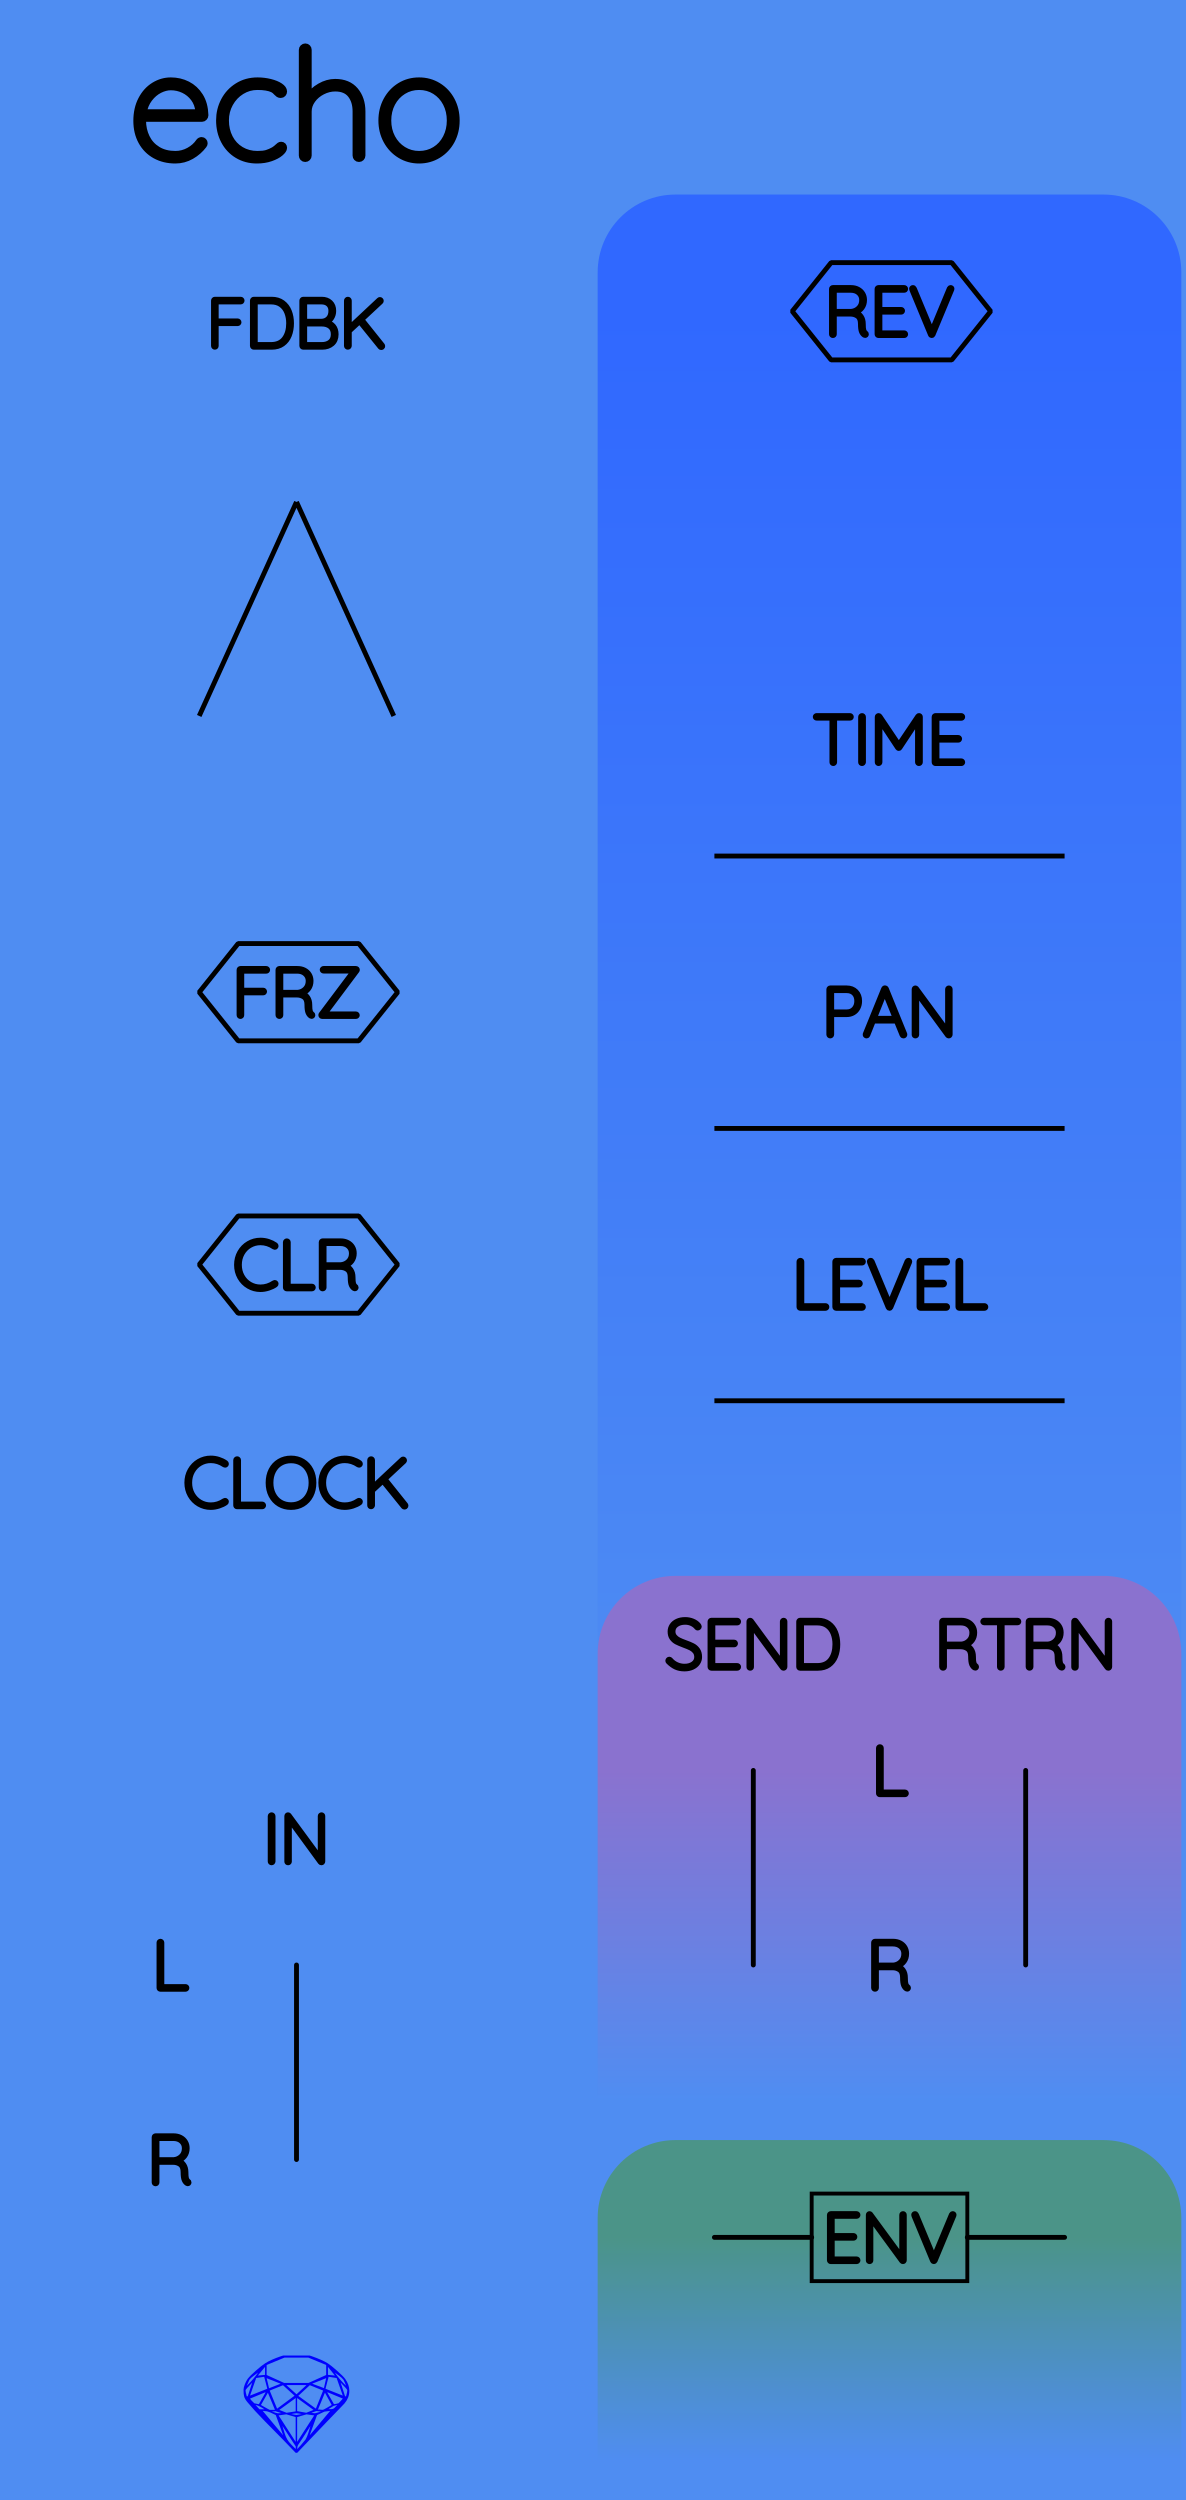
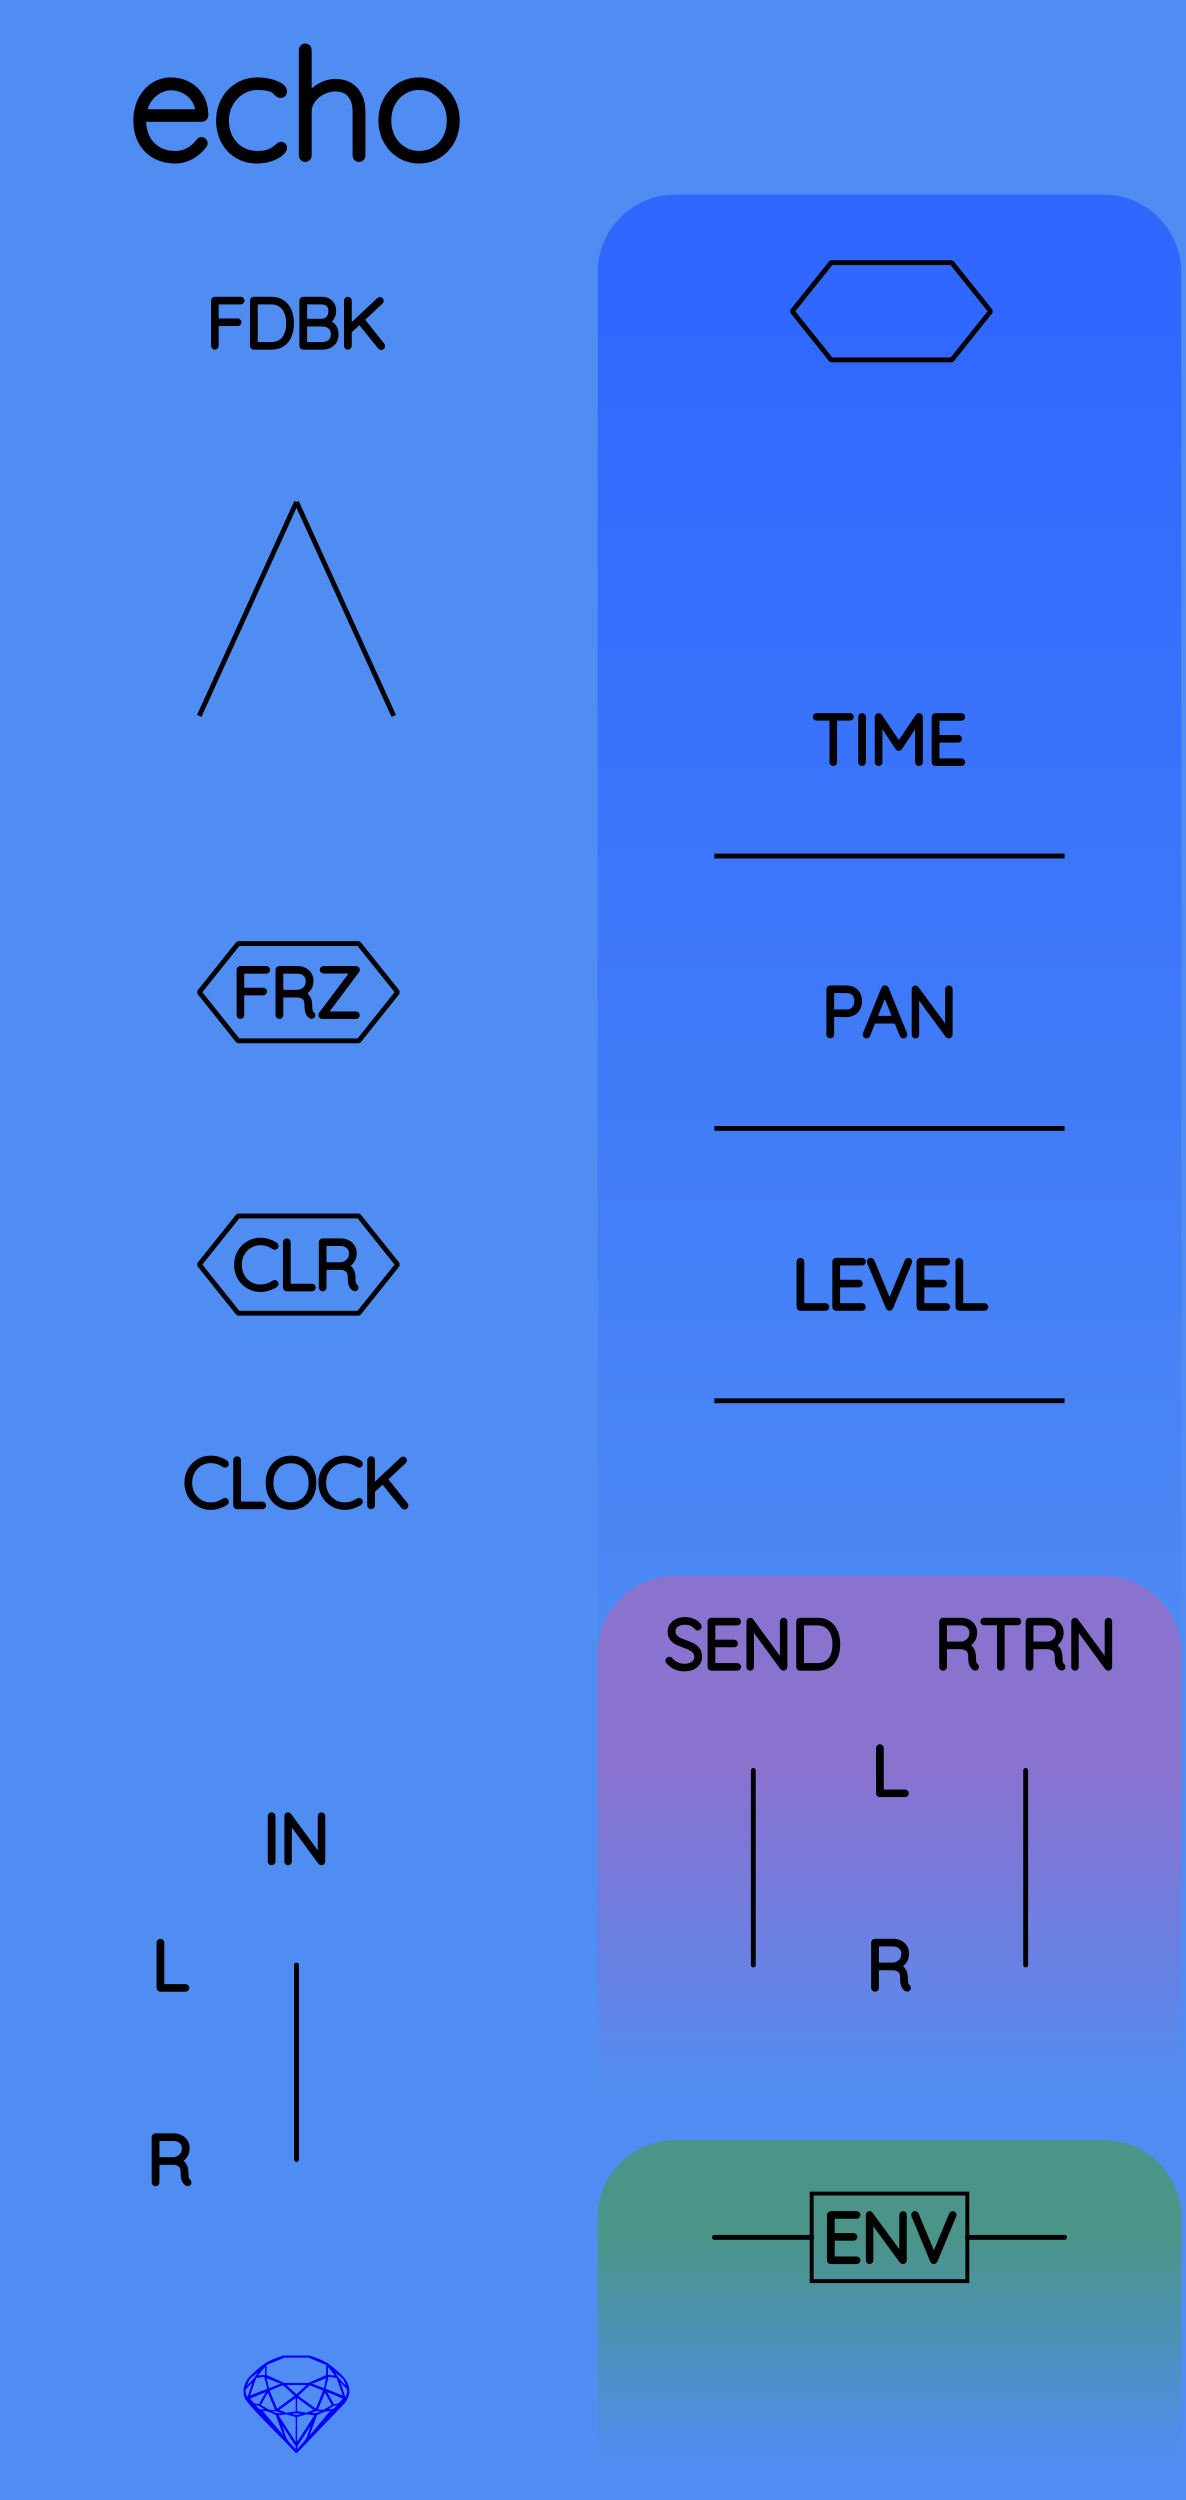
<svg xmlns="http://www.w3.org/2000/svg" width="60.96mm" height="128.50mm" viewBox="0 0 60.96 128.50">
  <g id="PanelLayer">
    <defs>
      <linearGradient id="gradient_controls" x1="0" y1="16" x2="0" y2="91" gradientUnits="userSpaceOnUse">
        <stop style="stop-color:#3068ff;stop-opacity:1;" offset="0" />
        <stop style="stop-color:#4f8df2;stop-opacity:1;" offset="1" />
      </linearGradient>
      <linearGradient id="gradient_send_return" x1="0" y1="91" x2="0" y2="108" gradientUnits="userSpaceOnUse">
        <stop style="stop-color:#8a72cf;stop-opacity:1;" offset="0" />
        <stop style="stop-color:#4f8df2;stop-opacity:1;" offset="1" />
      </linearGradient>
      <linearGradient id="gradient_env" x1="0" y1="115" x2="0" y2="126.5" gradientUnits="userSpaceOnUse">
        <stop style="stop-color:#4b9488;stop-opacity:1;" offset="0" />
        <stop style="stop-color:#4f8df2;stop-opacity:1;" offset="1" />
      </linearGradient>
    </defs>
    <rect id="border_rect" width="60.96" height="128.5" x="0" y="0" style="display:inline;fill:#4f8df2;fill-opacity:1;stroke:none;" />
    <path id="controls_art" d="M 30.72,91.00 L 30.72,14.00 A 4 4 0 0 1 34.72 10 L 56.72,10.00 A 4 4 0 0 1 60.72 14 L 60.72,10.00 L 60.72,91.00 z" style="fill:url(#gradient_controls);fill-opacity:1;stroke-width:0;" />
    <path id="send_return_art" d="M 30.72,108.00 L 30.72,85.00 A 4 4 0 0 1 34.72 81 L 56.72,81.00 A 4 4 0 0 1 60.72 85 L 60.72,81.00 L 60.72,108.00 z" style="fill:url(#gradient_send_return);fill-opacity:1;stroke-width:0;" />
    <path id="env_art" d="M 30.72,126.50 L 30.72,114.00 A 4 4 0 0 1 34.72 110 L 56.72,110.00 A 4 4 0 0 1 60.72 114 L 60.72,110.00 L 60.72,126.50 z" style="fill:url(#gradient_env);fill-opacity:1;stroke-width:0;" />
    <path id="model_name" d="M10.498 7.36Q10.498 7.414 10.467 7.453Q10.211 7.794 9.831 8.012Q9.45 8.229 9.016 8.229Q8.434 8.229 7.983 7.981Q7.533 7.732 7.281 7.274Q7.029 6.816 7.029 6.211Q7.029 5.59 7.273 5.121Q7.518 4.651 7.921 4.403Q8.325 4.154 8.783 4.154Q9.241 4.154 9.633 4.352Q10.024 4.55 10.273 4.946Q10.521 5.342 10.537 5.924Q10.537 5.986 10.49 6.036Q10.444 6.087 10.382 6.087H7.331V6.188Q7.331 6.669 7.525 7.069Q7.719 7.468 8.1 7.701Q8.48 7.934 9.016 7.934Q9.388 7.934 9.718 7.752Q10.048 7.569 10.234 7.29Q10.288 7.22 10.366 7.22Q10.42 7.22 10.459 7.263Q10.498 7.305 10.498 7.36ZM7.362 5.792H10.219V5.722Q10.18 5.326 9.966 5.043Q9.753 4.76 9.439 4.612Q9.124 4.465 8.783 4.465Q8.496 4.465 8.197 4.616Q7.898 4.767 7.669 5.066Q7.44 5.365 7.362 5.792ZM14.58 4.705Q14.58 4.767 14.538 4.814Q14.495 4.861 14.433 4.861Q14.363 4.861 14.328 4.837Q14.293 4.814 14.231 4.752Q14.13 4.635 14.021 4.581Q13.742 4.449 13.23 4.449Q12.787 4.449 12.411 4.682Q12.035 4.915 11.813 5.315Q11.592 5.714 11.592 6.188Q11.592 6.684 11.798 7.084Q12.004 7.484 12.38 7.709Q12.756 7.934 13.23 7.934Q13.54 7.934 13.719 7.88Q13.897 7.825 14.076 7.724Q14.2 7.647 14.293 7.554Q14.332 7.515 14.371 7.488Q14.41 7.461 14.448 7.461Q14.511 7.461 14.545 7.499Q14.58 7.538 14.58 7.6Q14.58 7.709 14.402 7.86Q14.223 8.012 13.909 8.12Q13.595 8.229 13.207 8.229Q12.648 8.229 12.209 7.965Q11.771 7.701 11.526 7.235Q11.282 6.77 11.282 6.188Q11.282 5.644 11.526 5.179Q11.771 4.713 12.217 4.434Q12.663 4.154 13.238 4.154Q13.571 4.154 13.886 4.232Q14.2 4.31 14.39 4.438Q14.58 4.566 14.58 4.705ZM18.608 5.73V7.996Q18.608 8.058 18.562 8.105Q18.515 8.151 18.453 8.151Q18.383 8.151 18.341 8.105Q18.298 8.058 18.298 7.996V5.73Q18.298 5.194 18.034 4.861Q17.77 4.527 17.227 4.527Q16.893 4.527 16.571 4.69Q16.249 4.853 16.047 5.132Q15.845 5.412 15.845 5.73V7.996Q15.845 8.058 15.799 8.105Q15.752 8.151 15.69 8.151Q15.62 8.151 15.578 8.105Q15.535 8.058 15.535 7.996V2.563Q15.535 2.501 15.582 2.455Q15.628 2.408 15.69 2.408Q15.76 2.408 15.803 2.455Q15.845 2.501 15.845 2.563V5.016Q16.063 4.674 16.447 4.453Q16.831 4.232 17.227 4.232Q17.894 4.232 18.251 4.655Q18.608 5.078 18.608 5.73ZM21.542 8.229Q21.006 8.229 20.568 7.961Q20.13 7.693 19.877 7.228Q19.625 6.762 19.625 6.195Q19.625 5.621 19.877 5.155Q20.13 4.69 20.564 4.422Q20.999 4.154 21.542 4.154Q22.078 4.154 22.516 4.422Q22.954 4.69 23.203 5.155Q23.451 5.621 23.451 6.195Q23.451 6.77 23.203 7.232Q22.954 7.693 22.516 7.961Q22.078 8.229 21.542 8.229ZM21.542 4.449Q21.092 4.449 20.723 4.678Q20.355 4.907 20.145 5.303Q19.936 5.699 19.936 6.195Q19.936 6.684 20.145 7.08Q20.355 7.476 20.723 7.705Q21.092 7.934 21.542 7.934Q22 7.934 22.365 7.709Q22.73 7.484 22.935 7.084Q23.141 6.684 23.141 6.195Q23.141 5.699 22.935 5.303Q22.73 4.907 22.365 4.678Q22 4.449 21.542 4.449Z" style="display:inline;stroke:#000000;stroke-width:0.35;stroke-linecap:round;stroke-linejoin:bevel" />
    <path id="sapphire_gemstone" d="m 17.955,122.900 q 0,0.342 -0.243,0.631 -0.044,0.052 -0.204,0.215 -0.187,0.19 -0.785,0.813 l -1.444,1.513 q -0.019,0.003 -0.044,0.003 -0.028,0 -0.041,-0.003 -0.083,-0.083 -0.648,-0.675 -0.469,-0.474 -0.934,-0.948 -0.557,-0.568 -0.898,-0.981 -0.132,-0.16 -0.168,-0.298 -0.028,-0.102 -0.028,-0.342 0,-0.11 0.072,-0.289 0.066,-0.165 0.141,-0.265 0.119,-0.157 0.422,-0.424 0.284,-0.251 0.474,-0.375 0.273,-0.179 0.819,-0.367 0.096,-0.033 0.11,-0.033 h 1.361 q 0.011,0 0.105,0.033 0.568,0.201 0.824,0.367 0.165,0.105 0.474,0.378 0.322,0.284 0.422,0.422 0.215,0.295 0.215,0.626 z m -0.168,-0.273 q -0.033,-0.107 -0.135,-0.309 -0.072,-0.094 -0.209,-0.198 -0.119,-0.085 -0.234,-0.171 0.245,0.364 0.579,0.678 z m -0.573,-0.524 -0.358,-0.446 v 0.411 z m 0.637,0.758 q 0,-0.052 -0.342,-0.394 l 0.229,0.703 h 0.05 q 0.063,-0.218 0.063,-0.309 z m -0.232,0.273 -0.317,-0.904 -0.411,-0.063 -0.16,0.615 z m 0.003,0.154 -0.772,-0.32 h -0.03 l 0.345,0.606 q 0.08,-0.003 0.234,-0.047 0.025,-0.014 0.223,-0.24 z m -0.857,-1.05 -0.719,0.284 0.604,0.226 z m 0,-0.163 v -0.515 l -0.918,-0.38 h -1.224 l -0.918,0.38 v 0.515 l 0.898,0.408 h 1.254 z m 0.573,1.538 q -0.069,0.011 -0.198,0.052 -0.085,0.055 -0.259,0.163 0.019,0 0.063,0.003 0.041,0 0.063,0 0.119,0 0.19,-0.069 0.072,-0.072 0.141,-0.149 z m -0.289,0.003 -0.347,-0.631 -0.364,0.879 q 0.025,-0.017 0.066,-0.017 0.03,0 0.085,0.011 0.058,0.008 0.088,0.008 0.05,0 0.229,-0.107 0.229,-0.138 0.243,-0.143 z m -0.441,-0.741 -0.684,-0.276 -0.593,0.548 0.904,0.656 z m -0.854,-0.284 h -1.036 l 0.524,0.474 z m 0.75,1.367 q -0.229,-0.03 -0.229,-0.03 -0.036,0 -0.273,0.094 l 0.19,0.019 q 0.011,0 0.311,-0.083 z m -0.389,-0.088 -0.843,-0.612 v 0.675 l 0.471,0.083 z m 0.854,0.05 q -0.099,0.006 -0.295,0.039 -0.011,0.003 -0.378,0.176 -0.13,0.347 -0.38,1.042 z m -2.544,-1.397 -0.719,-0.284 0.124,0.518 z m -0.802,-0.455 v -0.411 l -0.367,0.446 z m 1.516,1.072 -0.593,-0.54 -0.684,0.276 0.38,0.929 z m 0.369,0.943 q -0.033,-0.003 -0.135,-0.025 -0.085,-0.017 -0.138,-0.017 -0.052,0 -0.138,0.017 -0.102,0.022 -0.135,0.025 0.265,0.047 0.273,0.047 0.008,0 0.273,-0.047 z m -0.309,-0.138 v -0.686 l -0.843,0.612 0.372,0.146 z m 0.951,0.207 -0.397,-0.055 -0.48,0.141 v 1.276 z m -2.888,-2.202 q -0.119,0.085 -0.234,0.174 -0.146,0.107 -0.209,0.196 -0.044,0.105 -0.135,0.314 0.369,-0.364 0.579,-0.684 z m 0.477,0.832 -0.16,-0.615 -0.411,0.063 -0.317,0.904 z m 0.394,1.083 -0.364,-0.879 -0.356,0.631 q 0.435,0.251 0.452,0.251 0.091,0 0.267,-0.003 z m 1.822,0.83 q -0.132,0.212 -0.405,0.634 -0.077,0.107 -0.22,0.328 -0.058,0.105 -0.055,0.226 0.16,-0.152 0.433,-0.496 0.077,-0.13 0.141,-0.339 0.055,-0.176 0.107,-0.353 z m -1.494,-0.661 -0.27,-0.088 -0.008,-0.011 q -0.025,0 -0.107,0.011 -0.066,0.006 -0.107,0.006 0.273,0.091 0.311,0.091 0.025,0 0.182,-0.008 z m -0.81,-1.064 h -0.03 l -0.772,0.32 q 0.066,0.097 0.223,0.24 0.077,0.014 0.234,0.047 z m -0.689,-0.502 q -0.342,0.347 -0.342,0.394 0,0.08 0.063,0.309 h 0.05 z m 2.235,3.045 v -1.276 l -0.48,-0.141 -0.397,0.055 z m -1.607,-1.676 q -0.256,-0.182 -0.458,-0.223 0.066,0.077 0.204,0.223 z m 1.61,2.045 v -0.138 l -0.684,-1.05 q 0.052,0.176 0.107,0.353 0.063,0.209 0.141,0.339 0.069,0.119 0.204,0.259 0.116,0.119 0.232,0.237 z m -0.645,-0.706 q -0.116,-0.328 -0.38,-1.042 -0.135,-0.066 -0.273,-0.13 -0.16,-0.072 -0.289,-0.072 -0.052,0 -0.11,-0.014 z" style="stroke-width:0;fill:#0000ff;stroke:#2e2114;stroke-linecap:square;stroke-opacity:1" />
    <path d="M9.608 102.178Q9.608 102.21 9.587 102.229Q9.566 102.249 9.537 102.249H8.243Q8.211 102.249 8.191 102.228Q8.172 102.207 8.172 102.178V99.85Q8.172 99.822 8.193 99.801Q8.214 99.779 8.246 99.779Q8.278 99.779 8.299 99.801Q8.32 99.822 8.32 99.85V102.108H9.537Q9.566 102.108 9.587 102.129Q9.608 102.15 9.608 102.178Z" style="stroke:#000000;stroke-width:0.25;stroke-linecap:round;stroke-linejoin:bevel" />
    <path d="M9.717 112.175Q9.717 112.207 9.698 112.226Q9.678 112.245 9.65 112.245Q9.629 112.245 9.618 112.238Q9.523 112.185 9.467 112.06Q9.41 111.935 9.41 111.649Q9.41 111.36 9.255 111.252Q9.1 111.145 8.895 111.145H8.07V112.178Q8.07 112.207 8.049 112.228Q8.027 112.249 7.996 112.249Q7.964 112.249 7.943 112.228Q7.922 112.207 7.922 112.178V109.85Q7.922 109.822 7.943 109.801Q7.964 109.779 7.992 109.779H8.923Q9.128 109.779 9.287 109.862Q9.446 109.945 9.534 110.09Q9.622 110.234 9.622 110.418Q9.622 110.654 9.497 110.824Q9.371 110.993 9.17 111.053Q9.34 111.106 9.449 111.263Q9.558 111.42 9.558 111.649Q9.558 111.885 9.588 111.979Q9.618 112.072 9.678 112.111Q9.717 112.136 9.717 112.175ZM8.941 111.004Q9.163 110.982 9.319 110.827Q9.474 110.672 9.474 110.421Q9.474 110.203 9.319 110.062Q9.163 109.921 8.906 109.921H8.07V111.004Z" style="stroke:#000000;stroke-width:0.25;stroke-linecap:round;stroke-linejoin:bevel" />
    <path d="M 15.24,101.00 L 15.24,111.00 " style="stroke:#000000;stroke-width:0.25;stroke-linecap:round;stroke-linejoin:bevel;stroke-dasharray:none" fill="none" />
    <path d="M13.961 95.749Q13.926 95.749 13.906 95.728Q13.887 95.707 13.887 95.675V93.353Q13.887 93.322 13.908 93.301Q13.929 93.279 13.961 93.279Q13.993 93.279 14.014 93.301Q14.035 93.322 14.035 93.353V95.675Q14.032 95.707 14.011 95.728Q13.989 95.749 13.961 95.749ZM16.593 93.346V95.671Q16.593 95.71 16.572 95.729Q16.551 95.749 16.519 95.749Q16.483 95.749 16.462 95.721L14.875 93.551V95.689Q14.875 95.714 14.855 95.731Q14.836 95.749 14.808 95.749Q14.776 95.749 14.758 95.731Q14.741 95.714 14.741 95.689V93.35Q14.741 93.315 14.76 93.297Q14.78 93.279 14.804 93.279Q14.836 93.279 14.857 93.304L16.459 95.488V93.346Q16.459 93.318 16.478 93.299Q16.498 93.279 16.526 93.279Q16.558 93.279 16.575 93.299Q16.593 93.318 16.593 93.346Z" style="stroke:#000000;stroke-width:0.25;stroke-linecap:round;stroke-linejoin:bevel" />
    <path d="M 38.72,91.00 L 38.72,101.00 " style="stroke:#000000;stroke-width:0.25;stroke-linecap:round;stroke-linejoin:bevel;stroke-dasharray:none" fill="none" />
    <path d="M34.346 85.414Q34.324 85.392 34.324 85.361Q34.324 85.333 34.349 85.306Q34.374 85.28 34.402 85.28Q34.434 85.28 34.462 85.311Q34.6 85.474 34.788 85.558Q34.977 85.643 35.185 85.643Q35.457 85.643 35.633 85.513Q35.81 85.382 35.81 85.167Q35.806 84.997 35.718 84.888Q35.63 84.779 35.501 84.713Q35.372 84.648 35.15 84.567Q34.907 84.475 34.771 84.405Q34.635 84.334 34.538 84.204Q34.441 84.073 34.441 83.862Q34.441 83.689 34.536 83.547Q34.631 83.406 34.808 83.325Q34.984 83.244 35.217 83.244Q35.425 83.244 35.612 83.32Q35.799 83.396 35.908 83.533Q35.944 83.583 35.944 83.608Q35.944 83.636 35.917 83.659Q35.891 83.682 35.859 83.682Q35.831 83.682 35.813 83.66Q35.714 83.533 35.559 83.459Q35.404 83.385 35.217 83.385Q34.949 83.385 34.771 83.512Q34.593 83.639 34.593 83.858Q34.593 84.01 34.679 84.115Q34.765 84.221 34.896 84.287Q35.026 84.352 35.22 84.422Q35.467 84.511 35.612 84.585Q35.757 84.659 35.859 84.8Q35.961 84.941 35.961 85.174Q35.961 85.336 35.866 85.477Q35.771 85.618 35.593 85.701Q35.414 85.784 35.185 85.784Q34.924 85.784 34.73 85.694Q34.536 85.604 34.346 85.414ZM37.965 85.678Q37.965 85.71 37.944 85.729Q37.923 85.749 37.895 85.749H36.565Q36.536 85.749 36.515 85.728Q36.494 85.707 36.494 85.678V83.35Q36.494 83.322 36.515 83.301Q36.536 83.279 36.565 83.279H37.895Q37.923 83.279 37.944 83.301Q37.965 83.322 37.965 83.35Q37.965 83.382 37.944 83.401Q37.923 83.421 37.895 83.421H36.642V84.405H37.736Q37.764 84.405 37.785 84.426Q37.806 84.447 37.806 84.475Q37.806 84.507 37.785 84.526Q37.764 84.546 37.736 84.546H36.642V85.608H37.895Q37.923 85.608 37.944 85.629Q37.965 85.65 37.965 85.678ZM40.346 83.346V85.671Q40.346 85.71 40.325 85.729Q40.304 85.749 40.272 85.749Q40.237 85.749 40.216 85.721L38.628 83.551V85.689Q38.628 85.714 38.609 85.731Q38.59 85.749 38.561 85.749Q38.529 85.749 38.512 85.731Q38.494 85.714 38.494 85.689V83.35Q38.494 83.315 38.514 83.297Q38.533 83.279 38.558 83.279Q38.59 83.279 38.611 83.304L40.212 85.488V83.346Q40.212 83.318 40.232 83.299Q40.251 83.279 40.279 83.279Q40.311 83.279 40.329 83.299Q40.346 83.318 40.346 83.346ZM43.063 84.514Q43.063 84.863 42.952 85.142Q42.84 85.421 42.611 85.585Q42.382 85.749 42.04 85.749H41.122Q41.094 85.749 41.073 85.728Q41.052 85.707 41.052 85.678V83.35Q41.052 83.322 41.073 83.301Q41.094 83.279 41.122 83.279H42.04Q42.378 83.279 42.609 83.449Q42.84 83.618 42.952 83.898Q43.063 84.179 43.063 84.514ZM42.914 84.514Q42.914 84.214 42.818 83.966Q42.721 83.717 42.518 83.569Q42.315 83.421 42.004 83.421H41.2V85.608H42.004Q42.463 85.608 42.689 85.306Q42.914 85.004 42.914 84.514Z" style="stroke:#000000;stroke-width:0.25;stroke-linecap:round;stroke-linejoin:bevel" />
    <path d="M 52.72,91.00 L 52.72,101.00 " style="stroke:#000000;stroke-width:0.25;stroke-linecap:round;stroke-linejoin:bevel;stroke-dasharray:none" fill="none" />
    <path d="M50.196 85.675Q50.196 85.707 50.176 85.726Q50.157 85.745 50.129 85.745Q50.108 85.745 50.097 85.738Q50.002 85.685 49.945 85.56Q49.889 85.435 49.889 85.149Q49.889 84.86 49.734 84.752Q49.578 84.645 49.374 84.645H48.548V85.678Q48.548 85.707 48.527 85.728Q48.506 85.749 48.474 85.749Q48.443 85.749 48.421 85.728Q48.4 85.707 48.4 85.678V83.35Q48.4 83.322 48.421 83.301Q48.443 83.279 48.471 83.279H49.402Q49.607 83.279 49.766 83.362Q49.924 83.445 50.012 83.59Q50.101 83.734 50.101 83.918Q50.101 84.154 49.975 84.324Q49.85 84.493 49.649 84.553Q49.818 84.606 49.928 84.763Q50.037 84.92 50.037 85.149Q50.037 85.385 50.067 85.479Q50.097 85.572 50.157 85.611Q50.196 85.636 50.196 85.675ZM49.42 84.504Q49.642 84.482 49.797 84.327Q49.953 84.172 49.953 83.921Q49.953 83.703 49.797 83.562Q49.642 83.421 49.385 83.421H48.548V84.504ZM52.369 83.346Q52.369 83.378 52.35 83.396Q52.33 83.413 52.298 83.413H51.512V85.678Q51.512 85.707 51.491 85.728Q51.469 85.749 51.441 85.749Q51.409 85.749 51.39 85.728Q51.371 85.707 51.371 85.678V83.413H50.584Q50.556 83.413 50.535 83.394Q50.513 83.375 50.513 83.346Q50.513 83.318 50.535 83.299Q50.556 83.279 50.584 83.279H52.298Q52.327 83.279 52.348 83.299Q52.369 83.318 52.369 83.346ZM54.641 85.675Q54.641 85.707 54.621 85.726Q54.602 85.745 54.574 85.745Q54.553 85.745 54.542 85.738Q54.447 85.685 54.39 85.56Q54.334 85.435 54.334 85.149Q54.334 84.86 54.179 84.752Q54.023 84.645 53.819 84.645H52.993V85.678Q52.993 85.707 52.972 85.728Q52.951 85.749 52.919 85.749Q52.888 85.749 52.866 85.728Q52.845 85.707 52.845 85.678V83.35Q52.845 83.322 52.866 83.301Q52.888 83.279 52.916 83.279H53.847Q54.052 83.279 54.211 83.362Q54.369 83.445 54.457 83.59Q54.546 83.734 54.546 83.918Q54.546 84.154 54.42 84.324Q54.295 84.493 54.094 84.553Q54.263 84.606 54.373 84.763Q54.482 84.92 54.482 85.149Q54.482 85.385 54.512 85.479Q54.542 85.572 54.602 85.611Q54.641 85.636 54.641 85.675ZM53.865 84.504Q54.087 84.482 54.242 84.327Q54.398 84.172 54.398 83.921Q54.398 83.703 54.242 83.562Q54.087 83.421 53.83 83.421H52.993V84.504ZM57.04 83.346V85.671Q57.04 85.71 57.019 85.729Q56.997 85.749 56.966 85.749Q56.93 85.749 56.909 85.721L55.322 83.551V85.689Q55.322 85.714 55.302 85.731Q55.283 85.749 55.255 85.749Q55.223 85.749 55.205 85.731Q55.188 85.714 55.188 85.689V83.35Q55.188 83.315 55.207 83.297Q55.227 83.279 55.251 83.279Q55.283 83.279 55.304 83.304L56.906 85.488V83.346Q56.906 83.318 56.925 83.299Q56.944 83.279 56.973 83.279Q57.005 83.279 57.022 83.299Q57.04 83.318 57.04 83.346Z" style="stroke:#000000;stroke-width:0.25;stroke-linecap:round;stroke-linejoin:bevel" />
    <path d="M46.588 92.178Q46.588 92.21 46.567 92.229Q46.545 92.249 46.517 92.249H45.223Q45.191 92.249 45.171 92.228Q45.152 92.207 45.152 92.178V89.85Q45.152 89.822 45.173 89.801Q45.194 89.779 45.226 89.779Q45.258 89.779 45.279 89.801Q45.3 89.822 45.3 89.85V92.108H46.517Q46.545 92.108 46.567 92.129Q46.588 92.15 46.588 92.178Z" style="stroke:#000000;stroke-width:0.25;stroke-linecap:round;stroke-linejoin:bevel" />
    <path d="M46.697 102.175Q46.697 102.207 46.678 102.226Q46.658 102.245 46.63 102.245Q46.609 102.245 46.598 102.238Q46.503 102.185 46.447 102.06Q46.39 101.935 46.39 101.649Q46.39 101.36 46.235 101.252Q46.08 101.145 45.875 101.145H45.05V102.178Q45.05 102.207 45.029 102.228Q45.007 102.249 44.976 102.249Q44.944 102.249 44.923 102.228Q44.902 102.207 44.902 102.178V99.85Q44.902 99.822 44.923 99.801Q44.944 99.779 44.972 99.779H45.903Q46.108 99.779 46.267 99.862Q46.426 99.945 46.514 100.09Q46.602 100.234 46.602 100.418Q46.602 100.654 46.477 100.824Q46.352 100.993 46.15 101.053Q46.32 101.106 46.429 101.263Q46.538 101.42 46.538 101.649Q46.538 101.885 46.568 101.979Q46.598 102.072 46.658 102.111Q46.697 102.136 46.697 102.175ZM45.921 101.004Q46.143 100.982 46.299 100.827Q46.454 100.672 46.454 100.421Q46.454 100.203 46.299 100.062Q46.143 99.921 45.886 99.921H45.05V101.004Z" style="stroke:#000000;stroke-width:0.25;stroke-linecap:round;stroke-linejoin:bevel" />
    <path id="env_label" d="M44.101 116.178Q44.101 116.21 44.08 116.229Q44.058 116.249 44.03 116.249H42.7Q42.672 116.249 42.651 116.228Q42.63 116.207 42.63 116.178V113.85Q42.63 113.822 42.651 113.801Q42.672 113.779 42.7 113.779H44.03Q44.058 113.779 44.08 113.801Q44.101 113.822 44.101 113.85Q44.101 113.882 44.08 113.901Q44.058 113.921 44.03 113.921H42.778V114.905H43.871Q43.9 114.905 43.921 114.926Q43.942 114.947 43.942 114.975Q43.942 115.007 43.921 115.026Q43.9 115.046 43.871 115.046H42.778V116.108H44.03Q44.058 116.108 44.08 116.129Q44.101 116.15 44.101 116.178ZM46.482 113.846V116.171Q46.482 116.21 46.461 116.229Q46.44 116.249 46.408 116.249Q46.373 116.249 46.352 116.221L44.764 114.051V116.189Q44.764 116.214 44.745 116.231Q44.725 116.249 44.697 116.249Q44.665 116.249 44.648 116.231Q44.63 116.214 44.63 116.189V113.85Q44.63 113.815 44.649 113.797Q44.669 113.779 44.693 113.779Q44.725 113.779 44.746 113.804L46.348 115.988V113.846Q46.348 113.818 46.367 113.799Q46.387 113.779 46.415 113.779Q46.447 113.779 46.464 113.799Q46.482 113.818 46.482 113.846ZM49.04 113.843Q49.04 113.857 49.033 113.878L48.066 116.203Q48.045 116.249 47.999 116.249Q47.978 116.249 47.958 116.236Q47.939 116.224 47.932 116.203L46.972 113.889Q46.962 113.868 46.962 113.846Q46.962 113.818 46.981 113.799Q47.001 113.779 47.029 113.779Q47.082 113.779 47.106 113.836L48.002 115.991L48.902 113.825Q48.927 113.779 48.969 113.779Q49.001 113.779 49.02 113.797Q49.04 113.815 49.04 113.843Z" style="stroke:#000000;stroke-width:0.25;stroke-linecap:round;stroke-linejoin:bevel" />
    <rect x="41.72" y="112.75" width="8" height="4.5" stroke="black" stroke-width="0.2" fill="none" />
    <path d="M 36.72,115.00 L 41.72,115.00 " style="stroke:#000000;stroke-width:0.25;stroke-linecap:round;stroke-linejoin:bevel;stroke-dasharray:none" fill="none" />
    <path d="M 54.72,115.00 L 49.72,115.00 " style="stroke:#000000;stroke-width:0.25;stroke-linecap:round;stroke-linejoin:bevel;stroke-dasharray:none" fill="none" />
    <path d="M11.638 75.24Q11.638 75.269 11.624 75.286Q11.603 75.314 11.571 75.314Q11.557 75.314 11.529 75.3Q11.201 75.078 10.834 75.078Q10.537 75.078 10.289 75.225Q10.04 75.371 9.895 75.63Q9.751 75.89 9.751 76.214Q9.751 76.539 9.895 76.798Q10.04 77.057 10.289 77.204Q10.537 77.35 10.834 77.35Q11.204 77.35 11.525 77.131Q11.543 77.117 11.568 77.117Q11.603 77.117 11.624 77.145Q11.638 77.163 11.638 77.188Q11.638 77.223 11.61 77.244Q11.472 77.343 11.255 77.414Q11.038 77.484 10.834 77.484Q10.499 77.484 10.216 77.318Q9.934 77.153 9.768 76.862Q9.603 76.57 9.603 76.214Q9.603 75.858 9.768 75.567Q9.934 75.276 10.216 75.11Q10.499 74.944 10.834 74.944Q11.046 74.944 11.245 75.008Q11.444 75.071 11.606 75.184Q11.638 75.209 11.638 75.24ZM13.55 77.378Q13.55 77.41 13.529 77.429Q13.508 77.449 13.48 77.449H12.185Q12.153 77.449 12.134 77.428Q12.114 77.406 12.114 77.378V75.05Q12.114 75.022 12.136 75.001Q12.157 74.979 12.188 74.979Q12.22 74.979 12.241 75.001Q12.263 75.022 12.263 75.05V77.308H13.48Q13.508 77.308 13.529 77.329Q13.55 77.35 13.55 77.378ZM14.958 77.484Q14.616 77.484 14.348 77.324Q14.079 77.163 13.929 76.874Q13.78 76.585 13.78 76.214Q13.78 75.844 13.929 75.554Q14.079 75.265 14.348 75.105Q14.616 74.944 14.958 74.944Q15.3 74.944 15.568 75.105Q15.836 75.265 15.986 75.554Q16.136 75.844 16.136 76.214Q16.136 76.585 15.986 76.874Q15.836 77.163 15.568 77.324Q15.3 77.484 14.958 77.484ZM14.958 75.085Q14.658 75.085 14.423 75.226Q14.189 75.367 14.058 75.625Q13.928 75.882 13.928 76.214Q13.928 76.546 14.058 76.803Q14.189 77.061 14.423 77.202Q14.658 77.343 14.958 77.343Q15.258 77.343 15.492 77.202Q15.727 77.061 15.857 76.803Q15.988 76.546 15.988 76.214Q15.988 75.882 15.857 75.625Q15.727 75.367 15.492 75.226Q15.258 75.085 14.958 75.085ZM18.524 75.24Q18.524 75.269 18.51 75.286Q18.489 75.314 18.457 75.314Q18.443 75.314 18.415 75.3Q18.087 75.078 17.72 75.078Q17.424 75.078 17.175 75.225Q16.926 75.371 16.782 75.63Q16.637 75.89 16.637 76.214Q16.637 76.539 16.782 76.798Q16.926 77.057 17.175 77.204Q17.424 77.35 17.72 77.35Q18.09 77.35 18.412 77.131Q18.429 77.117 18.454 77.117Q18.489 77.117 18.51 77.145Q18.524 77.163 18.524 77.188Q18.524 77.223 18.496 77.244Q18.359 77.343 18.142 77.414Q17.925 77.484 17.72 77.484Q17.385 77.484 17.103 77.318Q16.82 77.153 16.655 76.862Q16.489 76.57 16.489 76.214Q16.489 75.858 16.655 75.567Q16.82 75.276 17.103 75.11Q17.385 74.944 17.72 74.944Q17.932 74.944 18.131 75.008Q18.33 75.071 18.493 75.184Q18.524 75.209 18.524 75.24ZM20.867 77.392Q20.867 77.431 20.84 77.449Q20.814 77.466 20.786 77.466Q20.757 77.466 20.736 77.442L19.678 76.133L19.149 76.623V77.375Q19.145 77.406 19.124 77.428Q19.103 77.449 19.075 77.449Q19.039 77.449 19.02 77.428Q19.001 77.406 19.001 77.375V75.053Q19.001 75.022 19.022 75.001Q19.043 74.979 19.075 74.979Q19.106 74.979 19.128 75.001Q19.149 75.022 19.149 75.053V76.443L20.673 75.015Q20.694 74.993 20.722 74.993Q20.75 74.993 20.772 75.015Q20.793 75.036 20.793 75.064Q20.793 75.092 20.772 75.113L19.794 76.024L20.849 77.343Q20.867 77.368 20.867 77.392Z" style="stroke:#000000;stroke-width:0.25;stroke-linecap:round;stroke-linejoin:bevel" />
    <path d="M 36.72,44.00 L 54.72,44.00 z " style="stroke:#000000;stroke-width:0.25;stroke-linecap:round;stroke-linejoin:bevel;stroke-dasharray:none" />
    <path d="M43.759 36.846Q43.759 36.878 43.739 36.896Q43.72 36.913 43.688 36.913H42.901V39.178Q42.901 39.206 42.88 39.228Q42.859 39.249 42.831 39.249Q42.799 39.249 42.78 39.228Q42.76 39.206 42.76 39.178V36.913H41.974Q41.945 36.913 41.924 36.894Q41.903 36.875 41.903 36.846Q41.903 36.818 41.924 36.799Q41.945 36.779 41.974 36.779H43.688Q43.716 36.779 43.737 36.799Q43.759 36.818 43.759 36.846ZM44.309 39.249Q44.274 39.249 44.254 39.228Q44.235 39.206 44.235 39.175V36.853Q44.235 36.822 44.256 36.801Q44.277 36.779 44.309 36.779Q44.341 36.779 44.362 36.801Q44.383 36.822 44.383 36.853V39.175Q44.379 39.206 44.358 39.228Q44.337 39.249 44.309 39.249ZM47.307 36.85V39.178Q47.307 39.206 47.285 39.228Q47.262 39.249 47.233 39.249Q47.202 39.249 47.181 39.228Q47.159 39.206 47.159 39.178V37.069L46.249 38.444Q46.231 38.473 46.2 38.473Q46.161 38.473 46.143 38.444L45.23 37.065V39.178Q45.23 39.206 45.209 39.228Q45.187 39.249 45.159 39.249Q45.127 39.249 45.108 39.228Q45.089 39.206 45.089 39.178V36.85Q45.089 36.825 45.108 36.802Q45.127 36.779 45.156 36.779Q45.201 36.779 45.223 36.811L46.2 38.265L47.177 36.811Q47.205 36.772 47.244 36.779Q47.272 36.783 47.29 36.802Q47.307 36.822 47.307 36.85ZM49.484 39.178Q49.484 39.21 49.463 39.229Q49.442 39.249 49.414 39.249H48.084Q48.055 39.249 48.034 39.228Q48.013 39.206 48.013 39.178V36.85Q48.013 36.822 48.034 36.801Q48.055 36.779 48.084 36.779H49.414Q49.442 36.779 49.463 36.801Q49.484 36.822 49.484 36.85Q49.484 36.882 49.463 36.901Q49.442 36.92 49.414 36.92H48.161V37.905H49.255Q49.283 37.905 49.304 37.926Q49.325 37.947 49.325 37.975Q49.325 38.007 49.304 38.026Q49.283 38.046 49.255 38.046H48.161V39.108H49.414Q49.442 39.108 49.463 39.129Q49.484 39.15 49.484 39.178Z" style="stroke:#000000;stroke-width:0.25;stroke-linecap:round;stroke-linejoin:bevel" />
-     <path d="M44.533 17.175Q44.533 17.206 44.514 17.226Q44.494 17.245 44.466 17.245Q44.445 17.245 44.434 17.238Q44.339 17.185 44.282 17.06Q44.226 16.935 44.226 16.649Q44.226 16.36 44.071 16.252Q43.916 16.145 43.711 16.145H42.885V17.178Q42.885 17.206 42.864 17.228Q42.843 17.249 42.811 17.249Q42.78 17.249 42.758 17.228Q42.737 17.206 42.737 17.178V14.85Q42.737 14.822 42.758 14.801Q42.78 14.779 42.808 14.779H43.739Q43.944 14.779 44.102 14.862Q44.261 14.945 44.349 15.09Q44.438 15.235 44.438 15.418Q44.438 15.654 44.312 15.824Q44.187 15.993 43.986 16.053Q44.155 16.106 44.265 16.263Q44.374 16.42 44.374 16.649Q44.374 16.886 44.404 16.979Q44.434 17.072 44.494 17.111Q44.533 17.136 44.533 17.175ZM43.757 16.003Q43.979 15.982 44.134 15.827Q44.289 15.672 44.289 15.421Q44.289 15.203 44.134 15.062Q43.979 14.921 43.721 14.921H42.885V16.003ZM46.551 17.178Q46.551 17.21 46.53 17.229Q46.508 17.249 46.48 17.249H45.15Q45.122 17.249 45.101 17.228Q45.08 17.206 45.08 17.178V14.85Q45.08 14.822 45.101 14.801Q45.122 14.779 45.15 14.779H46.48Q46.508 14.779 46.53 14.801Q46.551 14.822 46.551 14.85Q46.551 14.882 46.53 14.901Q46.508 14.921 46.48 14.921H45.228V15.905H46.322Q46.35 15.905 46.371 15.926Q46.392 15.947 46.392 15.975Q46.392 16.007 46.371 16.026Q46.35 16.046 46.322 16.046H45.228V17.108H46.48Q46.508 17.108 46.53 17.129Q46.551 17.15 46.551 17.178ZM48.932 14.843Q48.932 14.857 48.925 14.878L47.958 17.203Q47.937 17.249 47.891 17.249Q47.87 17.249 47.851 17.236Q47.831 17.224 47.824 17.203L46.865 14.889Q46.854 14.868 46.854 14.846Q46.854 14.818 46.874 14.799Q46.893 14.779 46.921 14.779Q46.974 14.779 46.999 14.836L47.895 16.991L48.794 14.825Q48.819 14.779 48.861 14.779Q48.893 14.779 48.913 14.797Q48.932 14.815 48.932 14.843Z" style="stroke:#000000;stroke-width:0.25;stroke-linecap:round;stroke-linejoin:bevel" />
    <path d="M 40.72,16.00 L 42.72,13.50 L 48.92,13.50 L 50.92,16.00 L 48.92,18.50 L 42.72,18.50 z " style="stroke:#000000;stroke-width:0.25;stroke-linecap:round;stroke-linejoin:bevel;stroke-dasharray:none" fill="none" />
    <path d="M12.444 15.45Q12.444 15.482 12.423 15.501Q12.402 15.521 12.374 15.521H11.114V16.494H12.215Q12.243 16.494 12.264 16.515Q12.286 16.537 12.286 16.565Q12.286 16.596 12.264 16.616Q12.243 16.635 12.215 16.635H11.114V17.778Q11.114 17.806 11.095 17.828Q11.075 17.849 11.044 17.849Q11.012 17.849 10.993 17.828Q10.973 17.806 10.973 17.778V15.45Q10.973 15.422 10.994 15.401Q11.015 15.379 11.044 15.379H12.374Q12.402 15.379 12.423 15.401Q12.444 15.422 12.444 15.45ZM14.984 16.614Q14.984 16.963 14.873 17.242Q14.762 17.521 14.533 17.685Q14.303 17.849 13.961 17.849H13.044Q13.016 17.849 12.995 17.828Q12.973 17.806 12.973 17.778V15.45Q12.973 15.422 12.995 15.401Q13.016 15.379 13.044 15.379H13.961Q14.3 15.379 14.531 15.549Q14.762 15.718 14.873 15.998Q14.984 16.279 14.984 16.614ZM14.836 16.614Q14.836 16.314 14.739 16.066Q14.642 15.817 14.439 15.669Q14.236 15.521 13.926 15.521H13.122V17.708H13.926Q14.384 17.708 14.61 17.406Q14.836 17.105 14.836 16.614ZM17.277 17.182Q17.277 17.503 17.074 17.676Q16.872 17.849 16.558 17.849H15.584Q15.556 17.849 15.535 17.828Q15.513 17.806 15.513 17.778V15.45Q15.513 15.422 15.535 15.401Q15.556 15.379 15.584 15.379H16.533Q16.815 15.379 16.985 15.542Q17.154 15.704 17.154 15.979Q17.154 16.177 17.055 16.337Q16.956 16.498 16.78 16.558Q17.006 16.6 17.142 16.762Q17.277 16.925 17.277 17.182ZM16.515 15.521H15.662V16.512H16.515Q16.734 16.508 16.87 16.369Q17.006 16.23 17.006 15.976Q17.006 15.767 16.877 15.644Q16.748 15.521 16.515 15.521ZM17.129 17.182Q17.129 16.921 16.967 16.789Q16.805 16.656 16.54 16.656H15.662V17.708H16.54Q16.805 17.708 16.967 17.575Q17.129 17.443 17.129 17.182ZM19.673 17.792Q19.673 17.831 19.646 17.849Q19.62 17.866 19.591 17.866Q19.563 17.866 19.542 17.842L18.484 16.533L17.955 17.023V17.775Q17.951 17.806 17.93 17.828Q17.909 17.849 17.881 17.849Q17.845 17.849 17.826 17.828Q17.806 17.806 17.806 17.775V15.454Q17.806 15.422 17.828 15.401Q17.849 15.379 17.881 15.379Q17.912 15.379 17.933 15.401Q17.955 15.422 17.955 15.454V16.843L19.479 15.415Q19.5 15.393 19.528 15.393Q19.556 15.393 19.577 15.415Q19.599 15.436 19.599 15.464Q19.599 15.492 19.577 15.513L18.6 16.424L19.655 17.743Q19.673 17.768 19.673 17.792Z" style="stroke:#000000;stroke-width:0.25;stroke-linecap:round;stroke-linejoin:bevel" />
    <path d="M 15.24,25.80 L 10.24,36.80 z L 20.24,36.80 z " style="stroke:#000000;stroke-width:0.25;stroke-linecap:round;stroke-linejoin:bevel;stroke-dasharray:none" />
    <path d="M 36.72,58.00 L 54.72,58.00 z " style="stroke:#000000;stroke-width:0.25;stroke-linecap:round;stroke-linejoin:bevel;stroke-dasharray:none" />
    <path d="M44.185 51.453Q44.185 51.651 44.102 51.811Q44.02 51.972 43.868 52.062Q43.716 52.152 43.519 52.152H42.75V53.178Q42.75 53.206 42.727 53.228Q42.704 53.249 42.675 53.249Q42.644 53.249 42.623 53.228Q42.601 53.206 42.601 53.178V50.85Q42.601 50.822 42.623 50.801Q42.644 50.779 42.672 50.779H43.519Q43.819 50.779 44.002 50.966Q44.185 51.153 44.185 51.453ZM44.037 51.453Q44.037 51.21 43.898 51.065Q43.759 50.92 43.519 50.92H42.75V52.011H43.519Q43.755 52.011 43.896 51.854Q44.037 51.697 44.037 51.453ZM46.51 53.182Q46.51 53.214 46.489 53.231Q46.468 53.249 46.436 53.249Q46.411 53.249 46.392 53.236Q46.373 53.224 46.366 53.203L46.069 52.476L46.073 52.483H44.891L44.605 53.203Q44.588 53.249 44.542 53.249Q44.51 53.249 44.491 53.231Q44.471 53.214 44.468 53.189Q44.464 53.175 44.471 53.154L45.42 50.818Q45.431 50.79 45.447 50.781Q45.462 50.772 45.487 50.772Q45.54 50.772 45.558 50.818L46.507 53.154Q46.51 53.164 46.51 53.182ZM44.947 52.342H46.016L45.477 51.012ZM48.839 50.846V53.171Q48.839 53.21 48.817 53.229Q48.796 53.249 48.764 53.249Q48.729 53.249 48.708 53.221L47.12 51.051V53.189Q47.12 53.214 47.101 53.231Q47.082 53.249 47.053 53.249Q47.022 53.249 47.004 53.231Q46.986 53.214 46.986 53.189V50.85Q46.986 50.815 47.006 50.797Q47.025 50.779 47.05 50.779Q47.082 50.779 47.103 50.804L48.705 52.988V50.846Q48.705 50.818 48.724 50.799Q48.743 50.779 48.772 50.779Q48.803 50.779 48.821 50.799Q48.839 50.818 48.839 50.846Z" style="stroke:#000000;stroke-width:0.25;stroke-linecap:round;stroke-linejoin:bevel" />
    <path d="M 36.72,72.00 L 54.72,72.00 z " style="stroke:#000000;stroke-width:0.25;stroke-linecap:round;stroke-linejoin:bevel;stroke-dasharray:none" />
    <path d="M42.503 67.178Q42.503 67.21 42.481 67.229Q42.46 67.249 42.432 67.249H41.137Q41.106 67.249 41.086 67.228Q41.067 67.207 41.067 67.178V64.85Q41.067 64.822 41.088 64.801Q41.109 64.779 41.141 64.779Q41.173 64.779 41.194 64.801Q41.215 64.822 41.215 64.85V67.108H42.432Q42.46 67.108 42.481 67.129Q42.503 67.15 42.503 67.178ZM44.379 67.178Q44.379 67.21 44.358 67.229Q44.337 67.249 44.309 67.249H42.979Q42.951 67.249 42.929 67.228Q42.908 67.207 42.908 67.178V64.85Q42.908 64.822 42.929 64.801Q42.951 64.779 42.979 64.779H44.309Q44.337 64.779 44.358 64.801Q44.379 64.822 44.379 64.85Q44.379 64.882 44.358 64.901Q44.337 64.921 44.309 64.921H43.056V65.905H44.15Q44.178 65.905 44.2 65.926Q44.221 65.947 44.221 65.975Q44.221 66.007 44.2 66.026Q44.178 66.046 44.15 66.046H43.056V67.108H44.309Q44.337 67.108 44.358 67.129Q44.379 67.15 44.379 67.178ZM46.761 64.843Q46.761 64.857 46.754 64.878L45.787 67.203Q45.766 67.249 45.72 67.249Q45.699 67.249 45.679 67.237Q45.66 67.224 45.653 67.203L44.693 64.889Q44.683 64.868 44.683 64.846Q44.683 64.818 44.702 64.799Q44.722 64.779 44.75 64.779Q44.803 64.779 44.828 64.836L45.724 66.991L46.623 64.825Q46.648 64.779 46.69 64.779Q46.722 64.779 46.741 64.797Q46.761 64.815 46.761 64.843ZM48.708 67.178Q48.708 67.21 48.687 67.229Q48.666 67.249 48.638 67.249H47.307Q47.279 67.249 47.258 67.228Q47.237 67.207 47.237 67.178V64.85Q47.237 64.822 47.258 64.801Q47.279 64.779 47.307 64.779H48.638Q48.666 64.779 48.687 64.801Q48.708 64.822 48.708 64.85Q48.708 64.882 48.687 64.901Q48.666 64.921 48.638 64.921H47.385V65.905H48.479Q48.507 65.905 48.528 65.926Q48.549 65.947 48.549 65.975Q48.549 66.007 48.528 66.026Q48.507 66.046 48.479 66.046H47.385V67.108H48.638Q48.666 67.108 48.687 67.129Q48.708 67.15 48.708 67.178ZM50.673 67.178Q50.673 67.21 50.652 67.229Q50.631 67.249 50.602 67.249H49.308Q49.276 67.249 49.257 67.228Q49.237 67.207 49.237 67.178V64.85Q49.237 64.822 49.258 64.801Q49.279 64.779 49.311 64.779Q49.343 64.779 49.364 64.801Q49.385 64.822 49.385 64.85V67.108H50.602Q50.631 67.108 50.652 67.129Q50.673 67.15 50.673 67.178Z" style="stroke:#000000;stroke-width:0.25;stroke-linecap:round;stroke-linejoin:bevel" />
    <path d="M13.758 49.85Q13.758 49.882 13.737 49.901Q13.716 49.92 13.688 49.92H12.428V50.894H13.529Q13.557 50.894 13.578 50.915Q13.6 50.937 13.6 50.965Q13.6 50.996 13.578 51.016Q13.557 51.035 13.529 51.035H12.428V52.178Q12.428 52.206 12.409 52.228Q12.39 52.249 12.358 52.249Q12.326 52.249 12.307 52.228Q12.287 52.206 12.287 52.178V49.85Q12.287 49.822 12.308 49.801Q12.33 49.779 12.358 49.779H13.688Q13.716 49.779 13.737 49.801Q13.758 49.822 13.758 49.85ZM16.083 52.175Q16.083 52.206 16.064 52.226Q16.044 52.245 16.016 52.245Q15.995 52.245 15.984 52.238Q15.889 52.185 15.833 52.06Q15.776 51.935 15.776 51.649Q15.776 51.36 15.621 51.252Q15.466 51.145 15.261 51.145H14.436V52.178Q14.436 52.206 14.415 52.228Q14.393 52.249 14.362 52.249Q14.33 52.249 14.309 52.228Q14.287 52.206 14.287 52.178V49.85Q14.287 49.822 14.309 49.801Q14.33 49.779 14.358 49.779H15.289Q15.494 49.779 15.653 49.862Q15.812 49.945 15.9 50.09Q15.988 50.234 15.988 50.418Q15.988 50.654 15.863 50.824Q15.737 50.993 15.536 51.053Q15.706 51.106 15.815 51.263Q15.924 51.42 15.924 51.649Q15.924 51.886 15.954 51.979Q15.984 52.072 16.044 52.111Q16.083 52.136 16.083 52.175ZM15.307 51.004Q15.529 50.982 15.684 50.827Q15.84 50.672 15.84 50.421Q15.84 50.203 15.684 50.062Q15.529 49.92 15.272 49.92H14.436V51.004ZM18.366 52.182Q18.366 52.21 18.344 52.229Q18.323 52.249 18.295 52.249H16.559Q16.528 52.249 16.508 52.226Q16.489 52.203 16.489 52.175Q16.489 52.15 16.503 52.132L18.168 49.913H16.63Q16.602 49.913 16.581 49.894Q16.559 49.875 16.559 49.846Q16.559 49.818 16.581 49.799Q16.602 49.779 16.63 49.779H18.288Q18.33 49.779 18.35 49.801Q18.369 49.822 18.369 49.85Q18.369 49.875 18.355 49.892L16.693 52.115H18.295Q18.323 52.115 18.344 52.136Q18.366 52.157 18.366 52.182Z" style="stroke:#000000;stroke-width:0.25;stroke-linecap:round;stroke-linejoin:bevel" />
    <path d="M 10.24,51.00 L 12.24,48.50 L 18.44,48.50 L 20.44,51.00 L 18.44,53.50 L 12.24,53.50 z " style="stroke:#000000;stroke-width:0.25;stroke-linecap:round;stroke-linejoin:bevel;stroke-dasharray:none" fill="none" />
    <path d="M14.192 64.04Q14.192 64.069 14.178 64.086Q14.157 64.115 14.125 64.115Q14.111 64.115 14.083 64.1Q13.755 63.878 13.388 63.878Q13.092 63.878 12.843 64.025Q12.594 64.171 12.45 64.43Q12.305 64.69 12.305 65.014Q12.305 65.339 12.45 65.598Q12.594 65.857 12.843 66.004Q13.092 66.15 13.388 66.15Q13.758 66.15 14.079 65.931Q14.097 65.917 14.122 65.917Q14.157 65.917 14.178 65.945Q14.192 65.963 14.192 65.988Q14.192 66.023 14.164 66.044Q14.026 66.143 13.809 66.214Q13.592 66.284 13.388 66.284Q13.053 66.284 12.771 66.118Q12.488 65.953 12.322 65.662Q12.157 65.37 12.157 65.014Q12.157 64.658 12.322 64.367Q12.488 64.076 12.771 63.91Q13.053 63.744 13.388 63.744Q13.6 63.744 13.799 63.808Q13.998 63.871 14.161 63.984Q14.192 64.009 14.192 64.04ZM16.104 66.178Q16.104 66.21 16.083 66.229Q16.062 66.249 16.034 66.249H14.739Q14.707 66.249 14.688 66.228Q14.668 66.207 14.668 66.178V63.85Q14.668 63.822 14.69 63.801Q14.711 63.779 14.743 63.779Q14.774 63.779 14.796 63.801Q14.817 63.822 14.817 63.85V66.108H16.034Q16.062 66.108 16.083 66.129Q16.104 66.15 16.104 66.178ZM18.306 66.175Q18.306 66.207 18.286 66.226Q18.267 66.245 18.239 66.245Q18.217 66.245 18.207 66.238Q18.112 66.185 18.055 66.06Q17.999 65.935 17.999 65.649Q17.999 65.36 17.843 65.252Q17.688 65.145 17.484 65.145H16.658V66.178Q16.658 66.207 16.637 66.228Q16.616 66.249 16.584 66.249Q16.552 66.249 16.531 66.228Q16.51 66.207 16.51 66.178V63.85Q16.51 63.822 16.531 63.801Q16.552 63.779 16.581 63.779H17.512Q17.716 63.779 17.875 63.862Q18.034 63.945 18.122 64.09Q18.21 64.234 18.21 64.418Q18.21 64.654 18.085 64.824Q17.96 64.993 17.759 65.053Q17.928 65.106 18.038 65.263Q18.147 65.42 18.147 65.649Q18.147 65.885 18.177 65.979Q18.207 66.072 18.267 66.111Q18.306 66.136 18.306 66.175ZM17.529 65.004Q17.752 64.982 17.907 64.827Q18.062 64.672 18.062 64.421Q18.062 64.203 17.907 64.062Q17.752 63.92 17.494 63.92H16.658V65.004Z" style="stroke:#000000;stroke-width:0.25;stroke-linecap:round;stroke-linejoin:bevel" />
    <path d="M 10.24,65.00 L 12.24,62.50 L 18.44,62.50 L 20.44,65.00 L 18.44,67.50 L 12.24,67.50 z " style="stroke:#000000;stroke-width:0.25;stroke-linecap:round;stroke-linejoin:bevel;stroke-dasharray:none" fill="none" />
  </g>
</svg>
